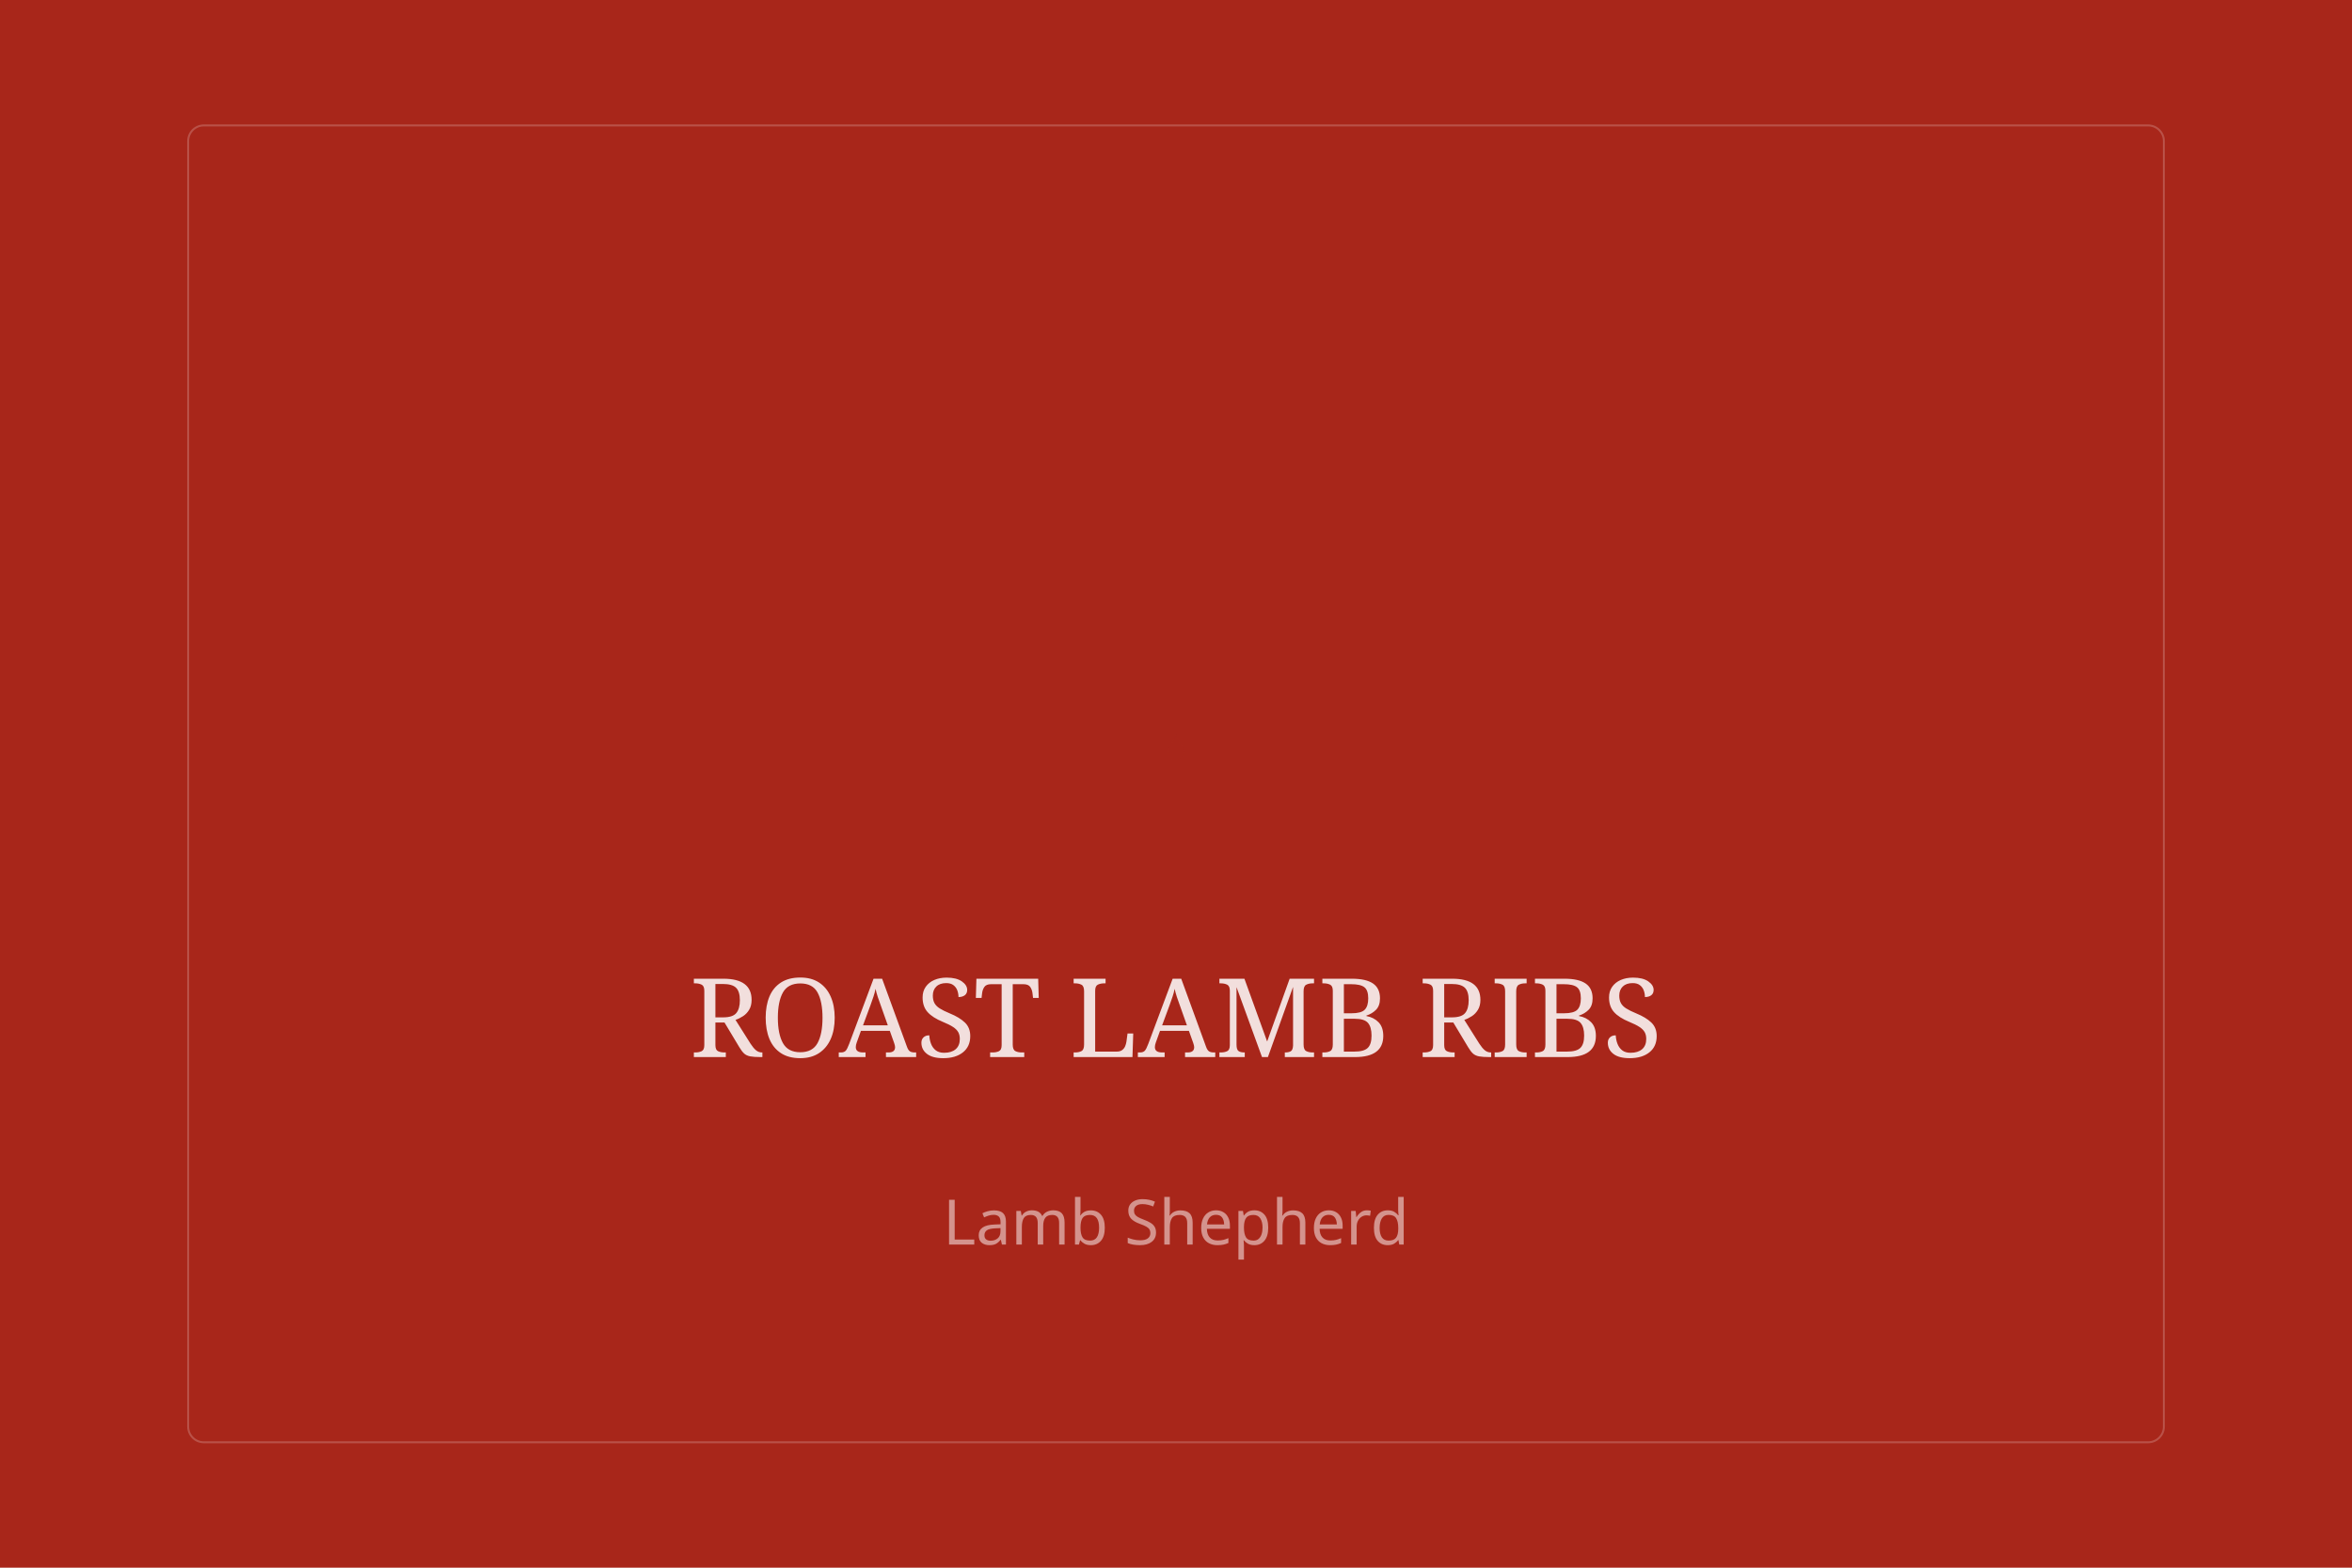
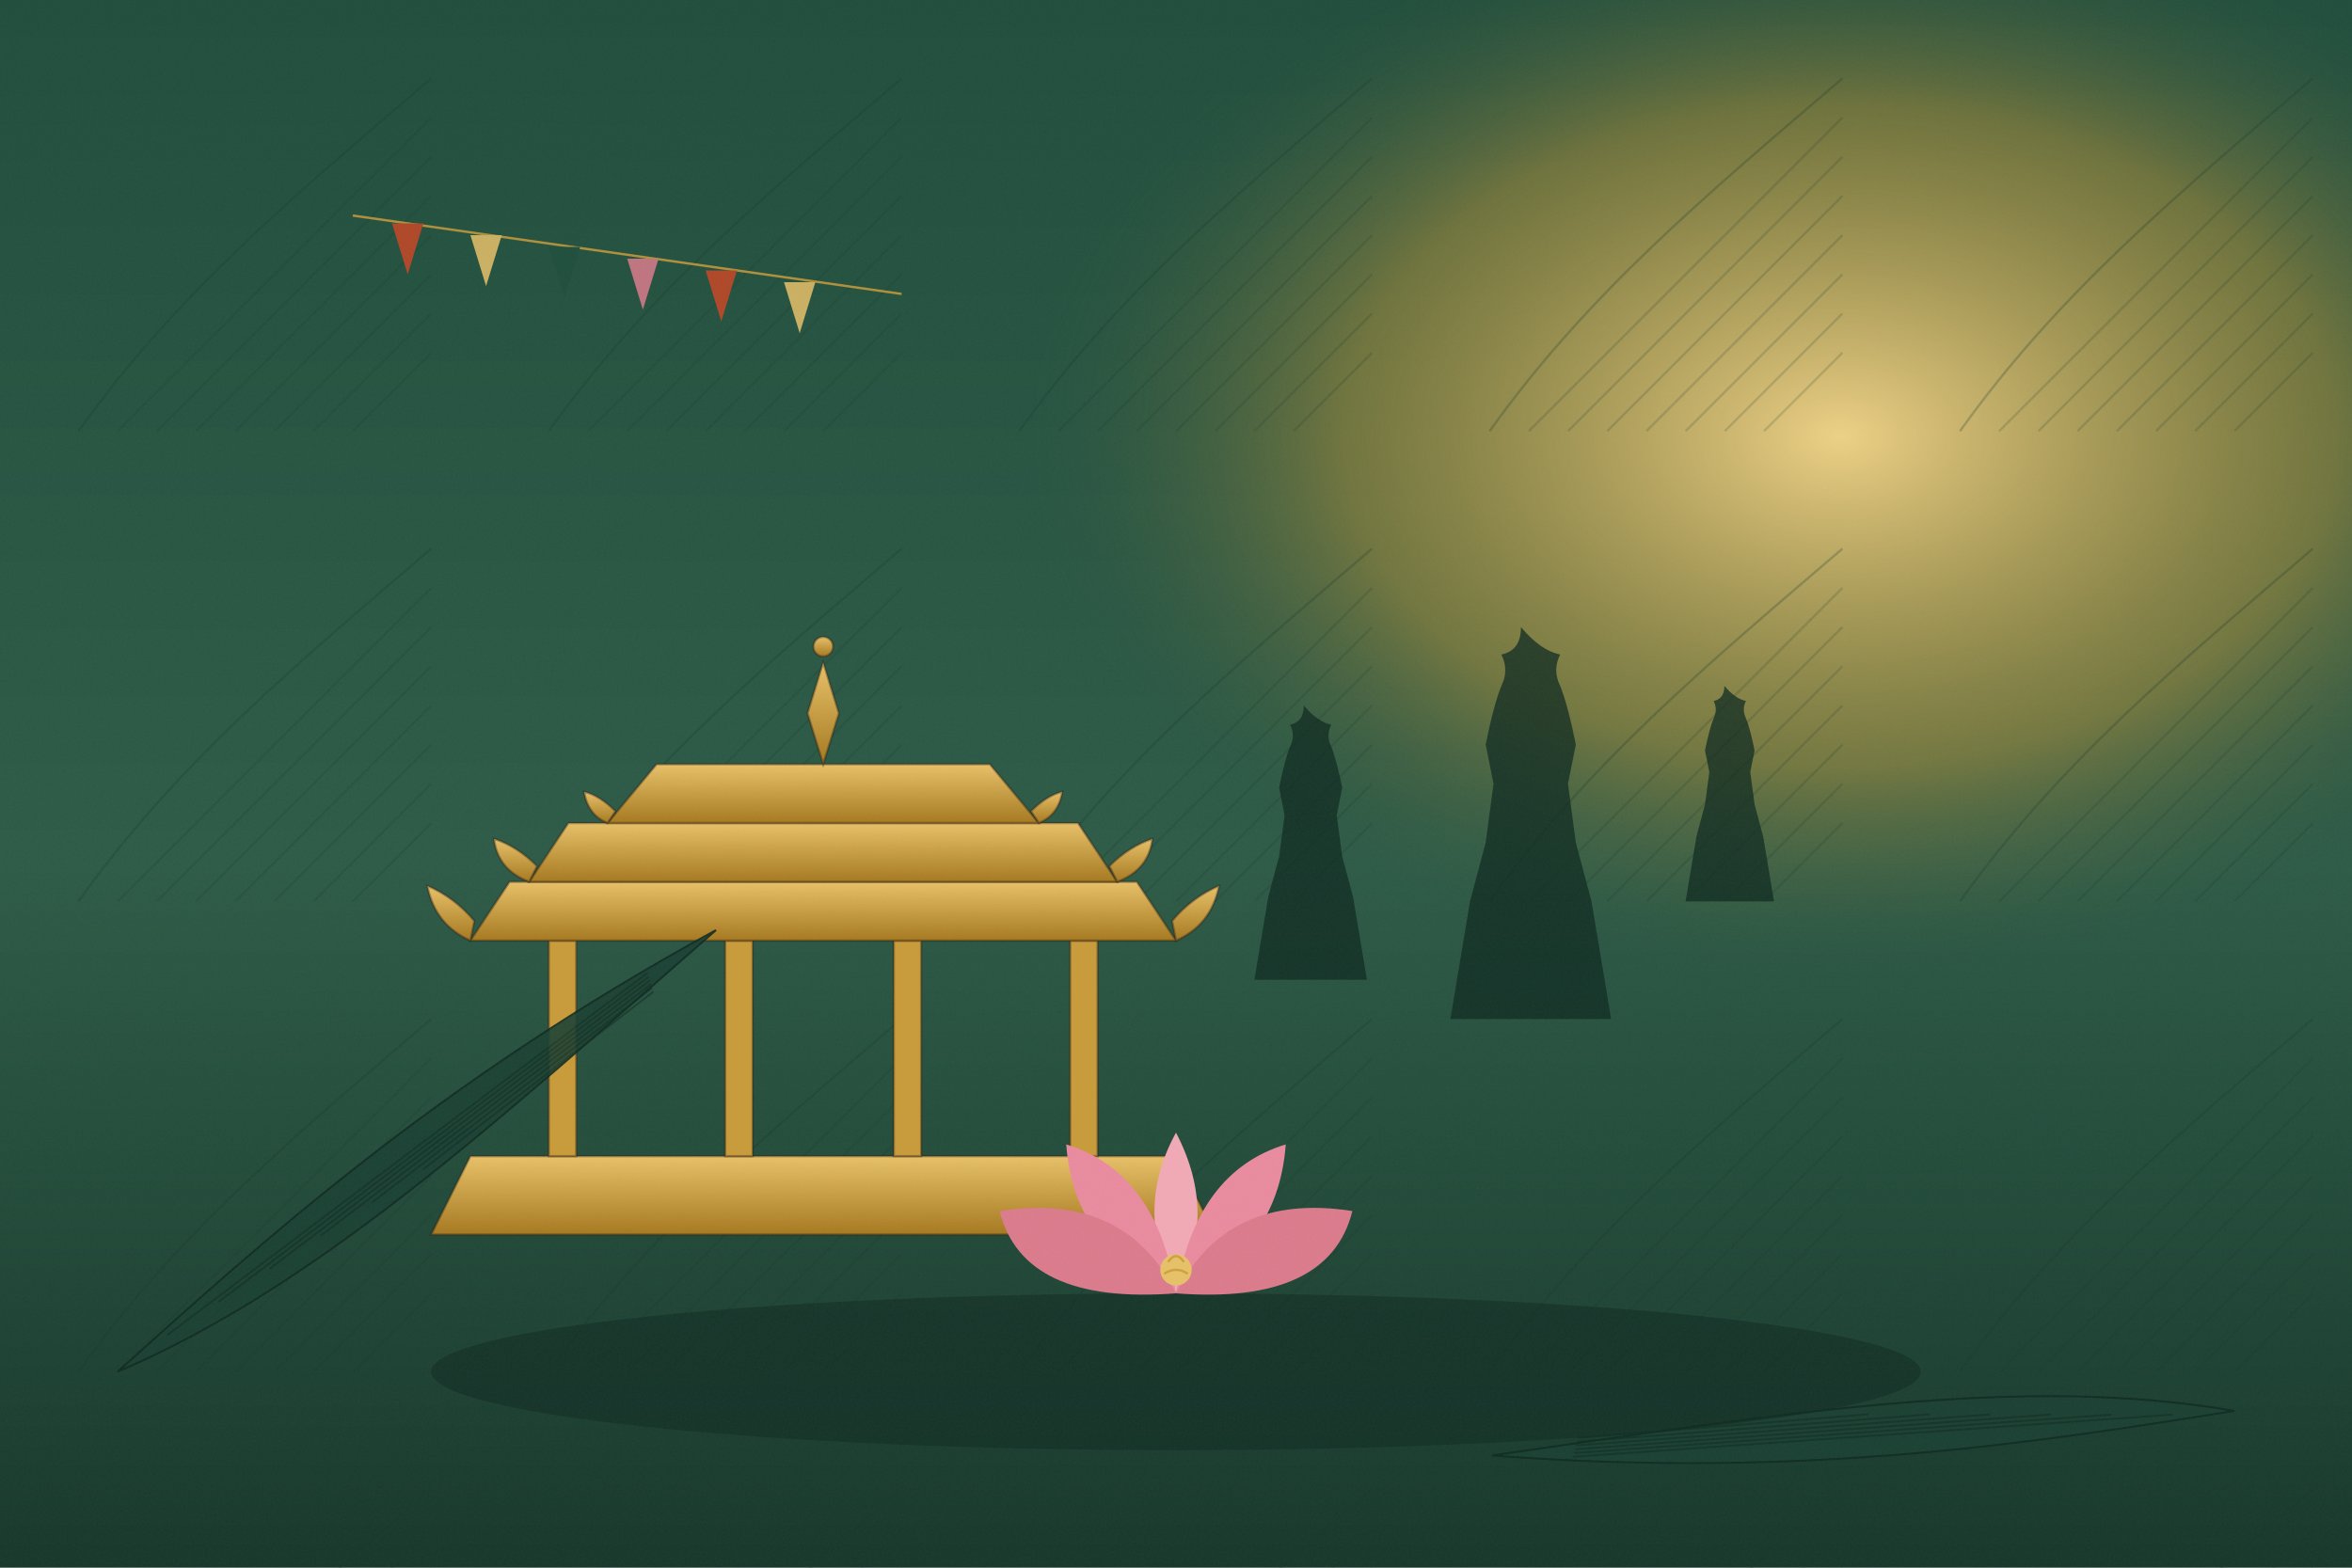
- <svg xmlns="http://www.w3.org/2000/svg" width="1200" height="800" viewBox="0 0 1200 800">
-   <rect width="1200" height="800" fill="#A8261A" />
-   <rect x="96" y="64" width="1008" height="672" fill="none" stroke="rgba(255,255,255,0.2)" stroke-width="1" rx="8" />
-   <g transform="translate(588, 372)">
-     <path d="M12 2c0 4-4 6-4 10a4 4 0 0 0 8 0c0-4-4-6-4-10z" fill="#A8261A" opacity="0.8" />
+ <svg xmlns="http://www.w3.org/2000/svg" width="1200" height="800" viewBox="0 0 1200 800" role="img" aria-label="Tropical Thai temple at dawn with lotus pond">
+   <defs>
+     <linearGradient id="sky" x1="0" x2="0" y1="0" y2="1">
+       <stop offset="0%" stop-color="#1f4d3d" />
+       <stop offset="55%" stop-color="#2c5a47" />
+       <stop offset="100%" stop-color="#15362b" />
+     </linearGradient>
+     <linearGradient id="goldGrad" x1="0" x2="0" y1="0" y2="1">
+       <stop offset="0%" stop-color="#e6c068" />
+       <stop offset="100%" stop-color="#a47820" />
+     </linearGradient>
+     <radialGradient id="sun" cx="0.78" cy="0.28" r="0.35">
+       <stop offset="0%" stop-color="#f6d68a" stop-opacity="0.95" />
+       <stop offset="60%" stop-color="#c79a3a" stop-opacity="0.45" />
+       <stop offset="100%" stop-color="#1f4d3d" stop-opacity="0" />
+     </radialGradient>
+     <pattern id="leaves" x="0" y="0" width="240" height="240" patternUnits="userSpaceOnUse">
+       <g fill="none" stroke="#15362b" stroke-opacity="0.45" stroke-width="1.2">
+         <path d="M40 220 C 90 150, 150 100, 220 40" />
+         <path d="M60 220 L 220 60 M80 220 L 220 80 M100 220 L 220 100 M120 220 L 220 120 M140 220 L 220 140 M160 220 L 220 160 M180 220 L 220 180" stroke-opacity="0.32" />
+       </g>
+     </pattern>
+     <filter id="grain">
+       <feTurbulence type="fractalNoise" baseFrequency="0.9" numOctaves="2" stitchTiles="stitch" />
+       <feColorMatrix values="0 0 0 0 0.9  0 0 0 0 0.75  0 0 0 0 0.3  0 0 0 0.08 0" />
+     </filter>
+   </defs>
+   <rect width="1200" height="800" fill="url(#sky)" />
+   <rect width="1200" height="800" fill="url(#sun)" />
+   <rect width="1200" height="800" fill="url(#leaves)" opacity="0.55" />
+   <g opacity="0.75">
+     <g transform="translate(740, 320)" fill="#0e2a22">
+       <path d="M0 200 L 10 140 L 18 110 L 22 80 L 18 60 Q 22 40 26 30 Q 30 22 26 14 Q 36 12 36 0 Q 46 12 56 14 Q 52 22 56 30 Q 60 40 64 60 L 60 80 L 64 110 L 72 140 L 82 200 Z" />
+     </g>
+     <g transform="translate(640, 360) scale(0.7)" fill="#0e2a22">
+       <path d="M0 200 L 10 140 L 18 110 L 22 80 L 18 60 Q 22 40 26 30 Q 30 22 26 14 Q 36 12 36 0 Q 46 12 56 14 Q 52 22 56 30 Q 60 40 64 60 L 60 80 L 64 110 L 72 140 L 82 200 Z" />
+     </g>
+     <g transform="translate(860, 350) scale(0.55)" fill="#0e2a22">
+       <path d="M0 200 L 10 140 L 18 110 L 22 80 L 18 60 Q 22 40 26 30 Q 30 22 26 14 Q 36 12 36 0 Q 46 12 56 14 Q 52 22 56 30 Q 60 40 64 60 L 60 80 L 64 110 L 72 140 L 82 200 Z" />
+     </g>
  </g>
-   <text x="50%" y="520" dominant-baseline="middle" text-anchor="middle" fill="rgba(255,255,255,0.85)" font-family="'Noto Serif SC', serif" font-size="56" font-weight="500">ROAST LAMB RIBS</text>
-   <text x="50%" y="624" dominant-baseline="middle" text-anchor="middle" fill="rgba(255,255,255,0.5)" font-family="system-ui, sans-serif" font-size="32">Lamb Shepherd</text>
+   <g transform="translate(420, 360)">
+     <g fill="url(#goldGrad)" stroke="#2c1810" stroke-width="1.2" stroke-opacity="0.35">
+       <path d="M-180 230 L 180 230 L 200 270 L -200 270 Z" />
+       <rect x="-140" y="120" width="14" height="110" fill="#c79a3a" />
+       <rect x="126" y="120" width="14" height="110" fill="#c79a3a" />
+       <rect x="-50" y="120" width="14" height="110" fill="#c79a3a" />
+       <rect x="36" y="120" width="14" height="110" fill="#c79a3a" />
+       <path d="M-180 120 L -160 90 L 160 90 L 180 120 Z" />
+       <path d="M-180 120 q -18 -8 -22 -28 q 14 6 24 18 Z" />
+       <path d="M180 120 q 18 -8 22 -28 q -14 6 -24 18 Z" />
+       <path d="M-150 90 L -130 60 L 130 60 L 150 90 Z" />
+       <path d="M-150 90 q -16 -6 -18 -22 q 12 4 22 14 Z" />
+       <path d="M150 90 q 16 -6 18 -22 q -12 4 -22 14 Z" />
+       <path d="M-110 60 L -85 30 L 85 30 L 110 60 Z" />
+       <path d="M-110 60 q -10 -4 -12 -16 q 8 2 16 10 Z" />
+       <path d="M110 60 q 10 -4 12 -16 q -8 2 -16 10 Z" />
+       <path d="M0 30 L -8 4 L 0 -22 L 8 4 Z" />
+       <circle cx="0" cy="-30" r="5" />
+     </g>
+   </g>
+   <g opacity="0.9">
+     <g transform="translate(60, 700) rotate(-18)" fill="#1a4034" stroke="#0e2a22" stroke-width="1">
+       <path d="M0 0 C 90 -40, 200 -90, 360 -120 C 220 -60, 110 -10, 0 0 Z" />
+       <g stroke="#0e2a22" stroke-opacity="0.6" stroke-width="1" fill="none">
+         <path d="M30 -10 L 320 -110 M60 -18 L 320 -108 M90 -26 L 320 -106 M120 -34 L 320 -104 M150 -42 L 320 -102 M180 -50 L 320 -100" />
+       </g>
+     </g>
+     <g transform="translate(1140, 720) rotate(195)" fill="#1a4034" stroke="#0e2a22" stroke-width="1">
+       <path d="M0 0 C 90 -40, 200 -90, 360 -120 C 220 -60, 110 -10, 0 0 Z" />
+       <g stroke="#0e2a22" stroke-opacity="0.6" stroke-width="1" fill="none">
+         <path d="M30 -10 L 320 -110 M60 -18 L 320 -108 M90 -26 L 320 -106 M120 -34 L 320 -104 M150 -42 L 320 -102 M180 -50 L 320 -100" />
+       </g>
+     </g>
+   </g>
+   <ellipse cx="600" cy="700" rx="380" ry="40" fill="#0e2a22" opacity="0.55" />
+   <g transform="translate(600, 660)">
+     <g>
+       <path d="M0 0 q -22 -42 0 -82 q 22 42 0 82z" fill="#f0a8b6" />
+       <path d="M0 0 q -52 -22 -56 -76 q 46 14 56 76z" fill="#e88aa0" />
+       <path d="M0 0 q 52 -22 56 -76 q -46 14 -56 76z" fill="#e88aa0" />
+       <path d="M0 0 q -78 6 -90 -42 q 64 -10 90 42z" fill="#d97a8c" />
+       <path d="M0 0 q 78 6 90 -42 q -64 -10 -90 42z" fill="#d97a8c" />
+       <circle cx="0" cy="-12" r="8" fill="#e6c068" />
+       <g stroke="#c79a3a" stroke-width="1.2" fill="none" opacity="0.85">
+         <path d="M-4 -16 q 4 -6 8 0" />
+         <path d="M-6 -10 q 6 -4 12 0" />
+       </g>
+     </g>
+   </g>
+   <g transform="translate(180, 110)" opacity="0.85">
+     <line x1="0" y1="0" x2="280" y2="40" stroke="#c79a3a" stroke-width="1.2" />
+     <g>
+       <polygon points="20,4 36,4 28,30" fill="#c64525" />
+       <polygon points="60,10 76,10 68,36" fill="#e6c068" />
+       <polygon points="100,16 116,16 108,42" fill="#1f4d3d" />
+       <polygon points="140,22 156,22 148,48" fill="#d97a8c" />
+       <polygon points="180,28 196,28 188,54" fill="#c64525" />
+       <polygon points="220,34 236,34 228,60" fill="#e6c068" />
+     </g>
+   </g>
+   <rect width="1200" height="800" filter="url(#grain)" opacity="0.45" />
</svg>
